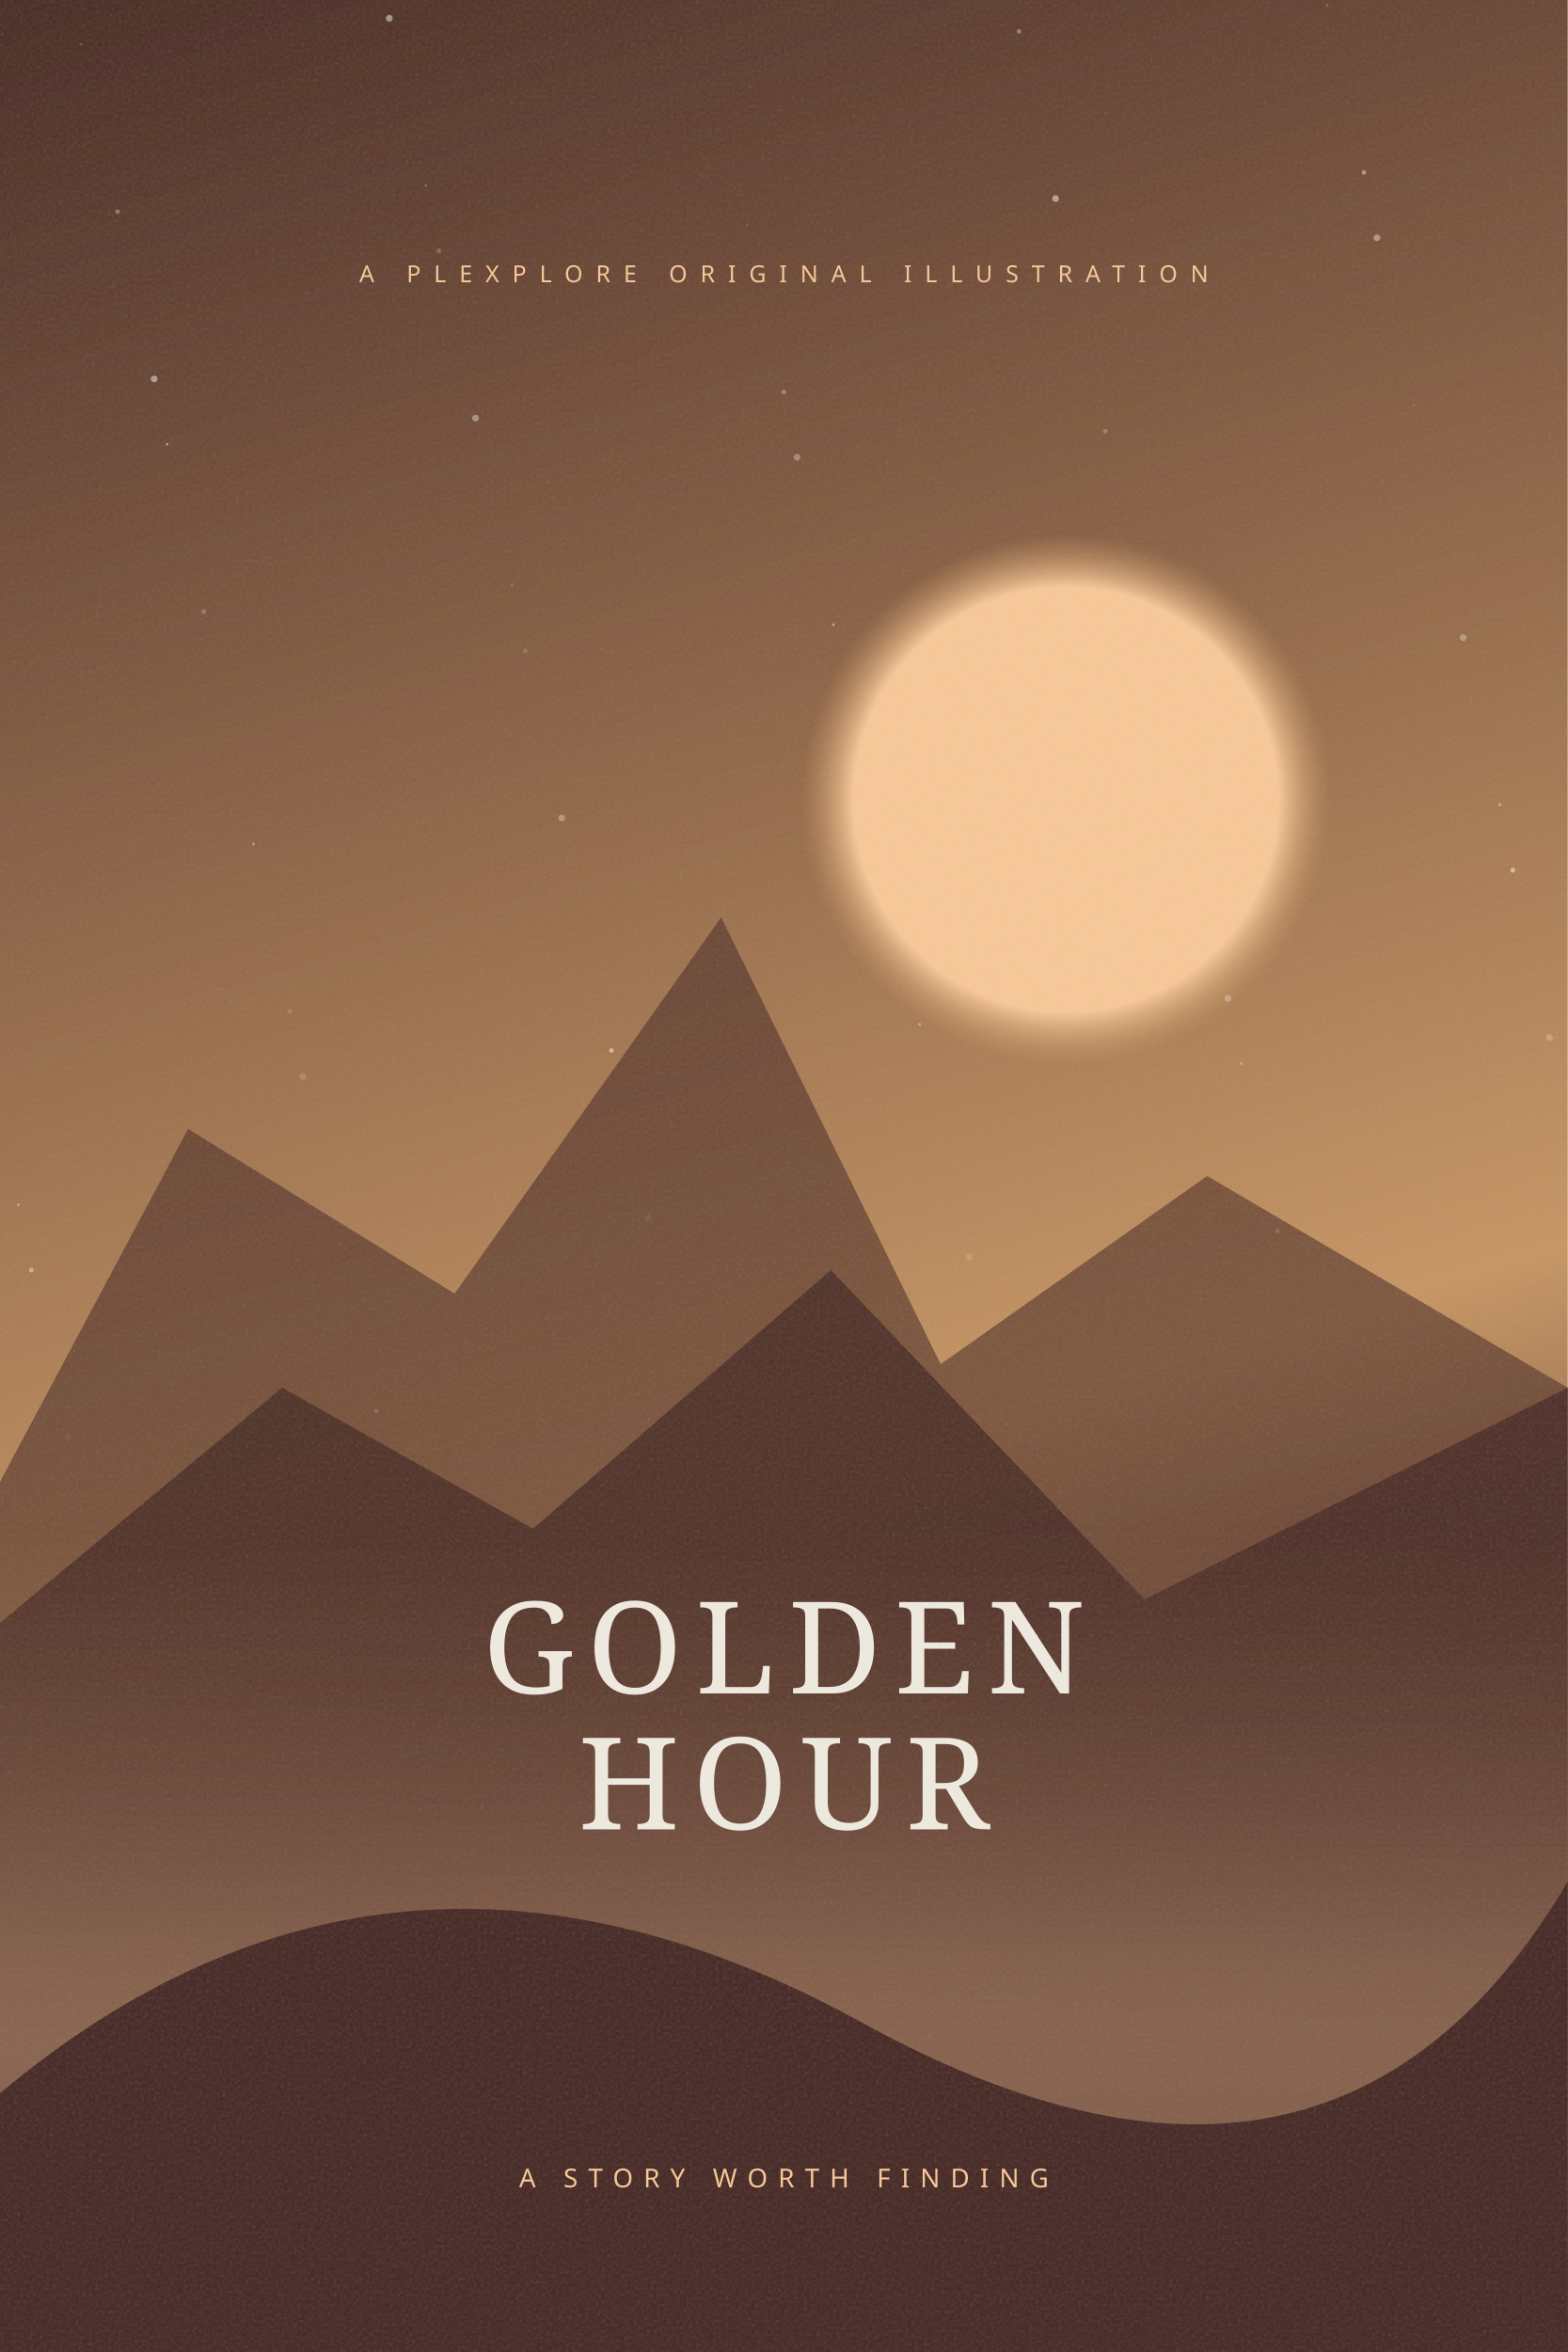
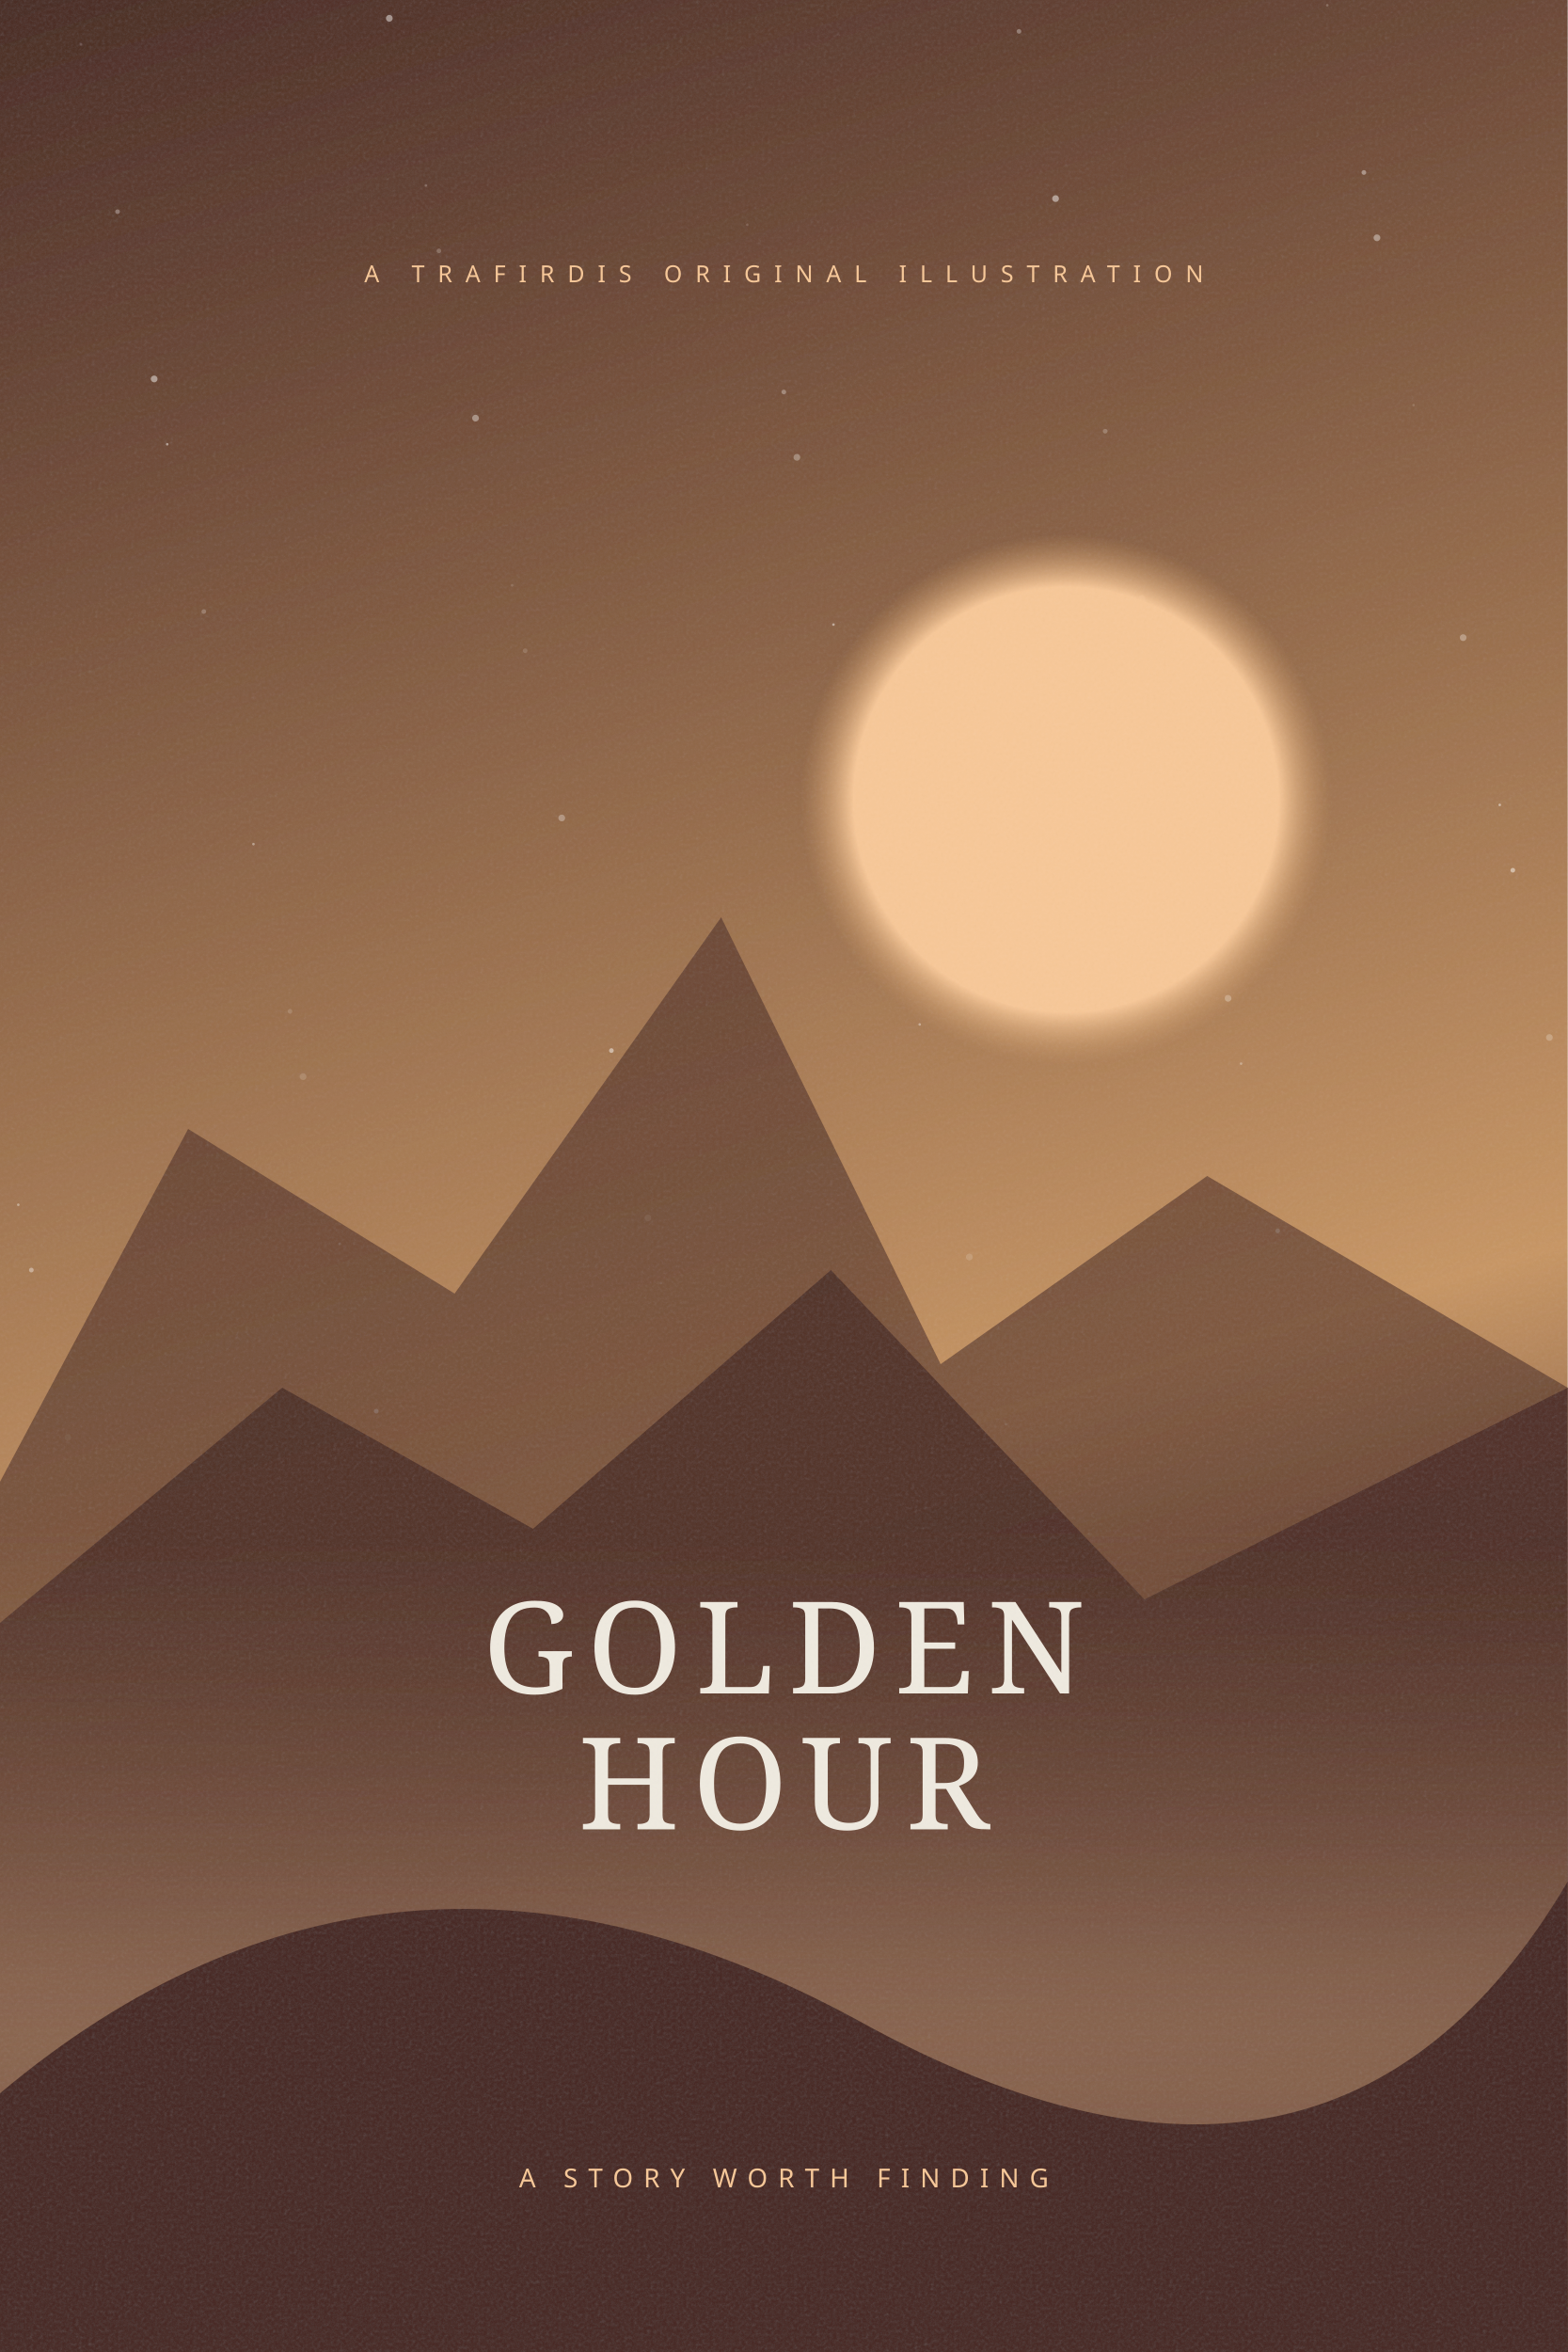
<svg xmlns="http://www.w3.org/2000/svg" width="600" height="900" viewBox="0 0 600 900">
  <defs>
    <linearGradient id="sky" x2=".2" y2="1">
      <stop stop-color="#4a2c25" />
      <stop offset=".7" stop-color="#c79665" />
      <stop offset="1" stop-color="#4a2c25" />
    </linearGradient>
    <radialGradient id="sun">
      <stop stop-color="#f6c798" />
      <stop offset=".8" stop-color="#f6c798" />
      <stop offset="1" stop-color="#c79665" stop-opacity="0" />
    </radialGradient>
    <linearGradient id="fog" x2="0" y2="1">
      <stop stop-color="#c79665" stop-opacity="0" />
      <stop offset=".5" stop-color="#f6c798" stop-opacity=".3" />
      <stop offset="1" stop-color="#4a2c25" />
    </linearGradient>
    <filter id="grain">
      <feTurbulence type="fractalNoise" baseFrequency=".8" numOctaves="3" stitchTiles="stitch" />
      <feColorMatrix type="saturate" values="0" />
      <feComponentTransfer>
        <feFuncA type="linear" slope=".07" />
      </feComponentTransfer>
      <feBlend in="SourceGraphic" mode="soft-light" />
    </filter>
  </defs>
  <g filter="url(#grain)">
    <path fill="url(#sky)" d="M0 0h600v900H0z" />
    <circle cx="31" cy="17" r="0.5" fill="#fff" opacity="0.15" />
    <circle cx="168" cy="96" r="0.9" fill="#fff" opacity="0.23" />
    <circle cx="305" cy="175" r="1.3" fill="#fff" opacity="0.31" />
    <circle cx="442" cy="254" r="0.5" fill="#fff" opacity="0.39" />
    <circle cx="579" cy="333" r="0.9" fill="#fff" opacity="0.47" />
    <circle cx="116" cy="412" r="1.3" fill="#fff" opacity="0.15" />
    <circle cx="253" cy="491" r="0.5" fill="#fff" opacity="0.23" />
    <circle cx="390" cy="12" r="0.9" fill="#fff" opacity="0.31" />
    <circle cx="527" cy="91" r="1.3" fill="#fff" opacity="0.39" />
    <circle cx="64" cy="170" r="0.5" fill="#fff" opacity="0.47" />
    <circle cx="201" cy="249" r="0.9" fill="#fff" opacity="0.15" />
    <circle cx="338" cy="328" r="1.3" fill="#fff" opacity="0.23" />
    <circle cx="475" cy="407" r="0.5" fill="#fff" opacity="0.31" />
    <circle cx="12" cy="486" r="0.9" fill="#fff" opacity="0.39" />
    <circle cx="149" cy="7" r="1.3" fill="#fff" opacity="0.47" />
    <circle cx="286" cy="86" r="0.5" fill="#fff" opacity="0.15" />
    <circle cx="423" cy="165" r="0.9" fill="#fff" opacity="0.23" />
    <circle cx="560" cy="244" r="1.3" fill="#fff" opacity="0.31" />
    <circle cx="97" cy="323" r="0.5" fill="#fff" opacity="0.39" />
    <circle cx="234" cy="402" r="0.9" fill="#fff" opacity="0.47" />
    <circle cx="371" cy="481" r="1.3" fill="#fff" opacity="0.15" />
    <circle cx="508" cy="2" r="0.5" fill="#fff" opacity="0.23" />
    <circle cx="45" cy="81" r="0.9" fill="#fff" opacity="0.31" />
    <circle cx="182" cy="160" r="1.3" fill="#fff" opacity="0.39" />
    <circle cx="319" cy="239" r="0.5" fill="#fff" opacity="0.47" />
    <circle cx="456" cy="318" r="0.9" fill="#fff" opacity="0.15" />
    <circle cx="593" cy="397" r="1.3" fill="#fff" opacity="0.23" />
    <circle cx="130" cy="476" r="0.5" fill="#fff" opacity="0.31" />
    <circle cx="267" cy="555" r="0.9" fill="#fff" opacity="0.39" />
    <circle cx="404" cy="76" r="1.3" fill="#fff" opacity="0.47" />
    <circle cx="541" cy="155" r="0.5" fill="#fff" opacity="0.15" />
    <circle cx="78" cy="234" r="0.9" fill="#fff" opacity="0.23" />
    <circle cx="215" cy="313" r="1.3" fill="#fff" opacity="0.31" />
    <circle cx="352" cy="392" r="0.5" fill="#fff" opacity="0.39" />
    <circle cx="489" cy="471" r="0.9" fill="#fff" opacity="0.47" />
    <circle cx="26" cy="550" r="1.3" fill="#fff" opacity="0.15" />
    <circle cx="163" cy="71" r="0.5" fill="#fff" opacity="0.23" />
    <circle cx="300" cy="150" r="0.9" fill="#fff" opacity="0.31" />
    <circle cx="437" cy="229" r="1.3" fill="#fff" opacity="0.39" />
    <circle cx="574" cy="308" r="0.5" fill="#fff" opacity="0.47" />
    <circle cx="111" cy="387" r="0.9" fill="#fff" opacity="0.15" />
    <circle cx="248" cy="466" r="1.3" fill="#fff" opacity="0.23" />
    <circle cx="385" cy="545" r="0.5" fill="#fff" opacity="0.31" />
    <circle cx="522" cy="66" r="0.9" fill="#fff" opacity="0.39" />
    <circle cx="59" cy="145" r="1.3" fill="#fff" opacity="0.47" />
    <circle cx="196" cy="224" r="0.5" fill="#fff" opacity="0.15" />
    <circle cx="333" cy="303" r="0.9" fill="#fff" opacity="0.23" />
    <circle cx="470" cy="382" r="1.3" fill="#fff" opacity="0.31" />
    <circle cx="7" cy="461" r="0.5" fill="#fff" opacity="0.39" />
    <circle cx="144" cy="540" r="0.9" fill="#fff" opacity="0.47" />
    <circle cx="408" cy="306.0" r="102" fill="url(#sun)" />
    <path d="M0 567.0L72.0 432.0 174.0 495 276.0 351.0 360.0 522.0 462.0 450.0 600 531.0V900H0Z" fill="#4a2c25" opacity=".57" />
    <path d="M0 621.0L108.0 531.0 204 585.0 318.0 486 438.0 612.0 600 531.0V900H0Z" fill="#4a2c25" opacity=".8" />
    <path d="M0 585.0h600v315.0H0Z" fill="url(#fog)" />
    <path d="M0 801.0Q150.0 675.0 330.0 774.0T600 720.0V900H0Z" fill="#4a2c25" />
-     <text x="300.0" y="108.0" text-anchor="middle" fill="#f6c798" font-size="9" letter-spacing="5" font-family="sans-serif">A PLEXPLORE ORIGINAL ILLUSTRATION</text>
+     <text x="300.0" y="108.0" text-anchor="middle" fill="#f6c798" font-size="9" letter-spacing="5" font-family="sans-serif">A TRAFIRDIS ORIGINAL ILLUSTRATION</text>
    <text x="300.0" y="648.0" text-anchor="middle" fill="#eee9df" font-size="49" letter-spacing="5" font-family="Georgia,serif">GOLDEN</text>
    <text x="300.0" y="700.0" text-anchor="middle" fill="#eee9df" font-size="49" letter-spacing="5" font-family="Georgia,serif">HOUR</text>
    <text x="300.0" y="837.0" text-anchor="middle" fill="#f6c798" font-size="10" letter-spacing="4" font-family="sans-serif">A STORY WORTH FINDING</text>
  </g>
</svg>
